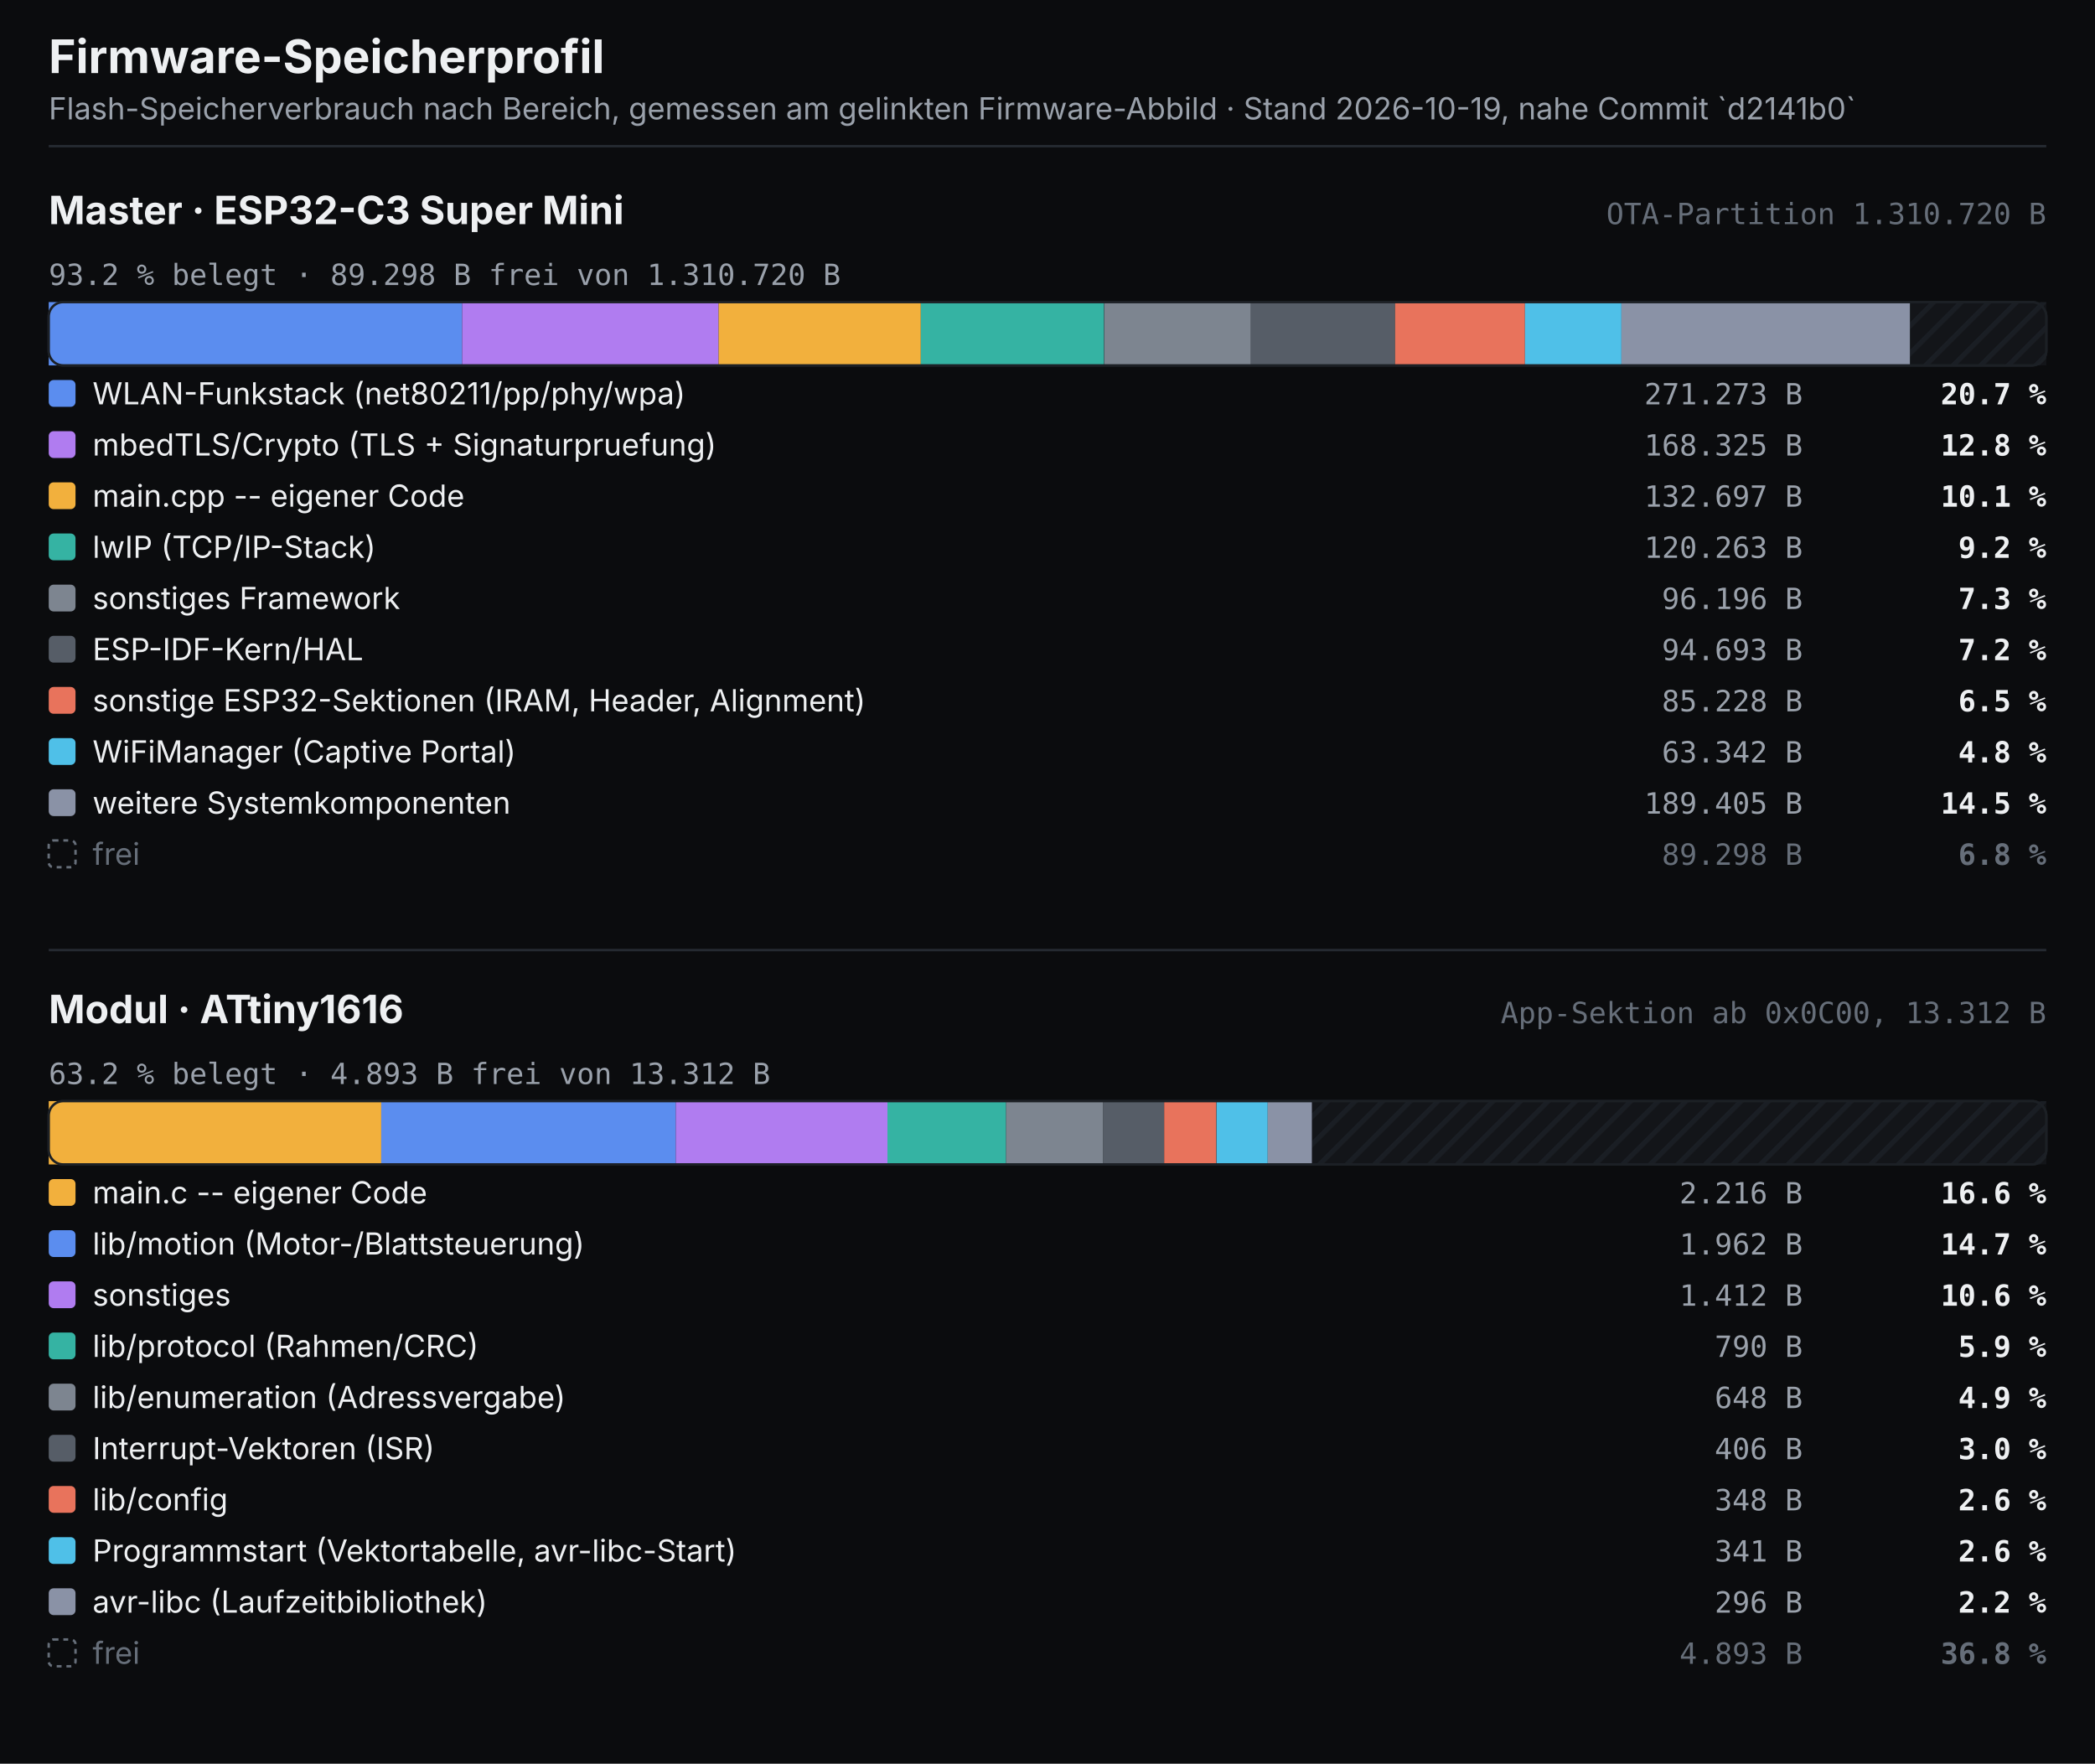
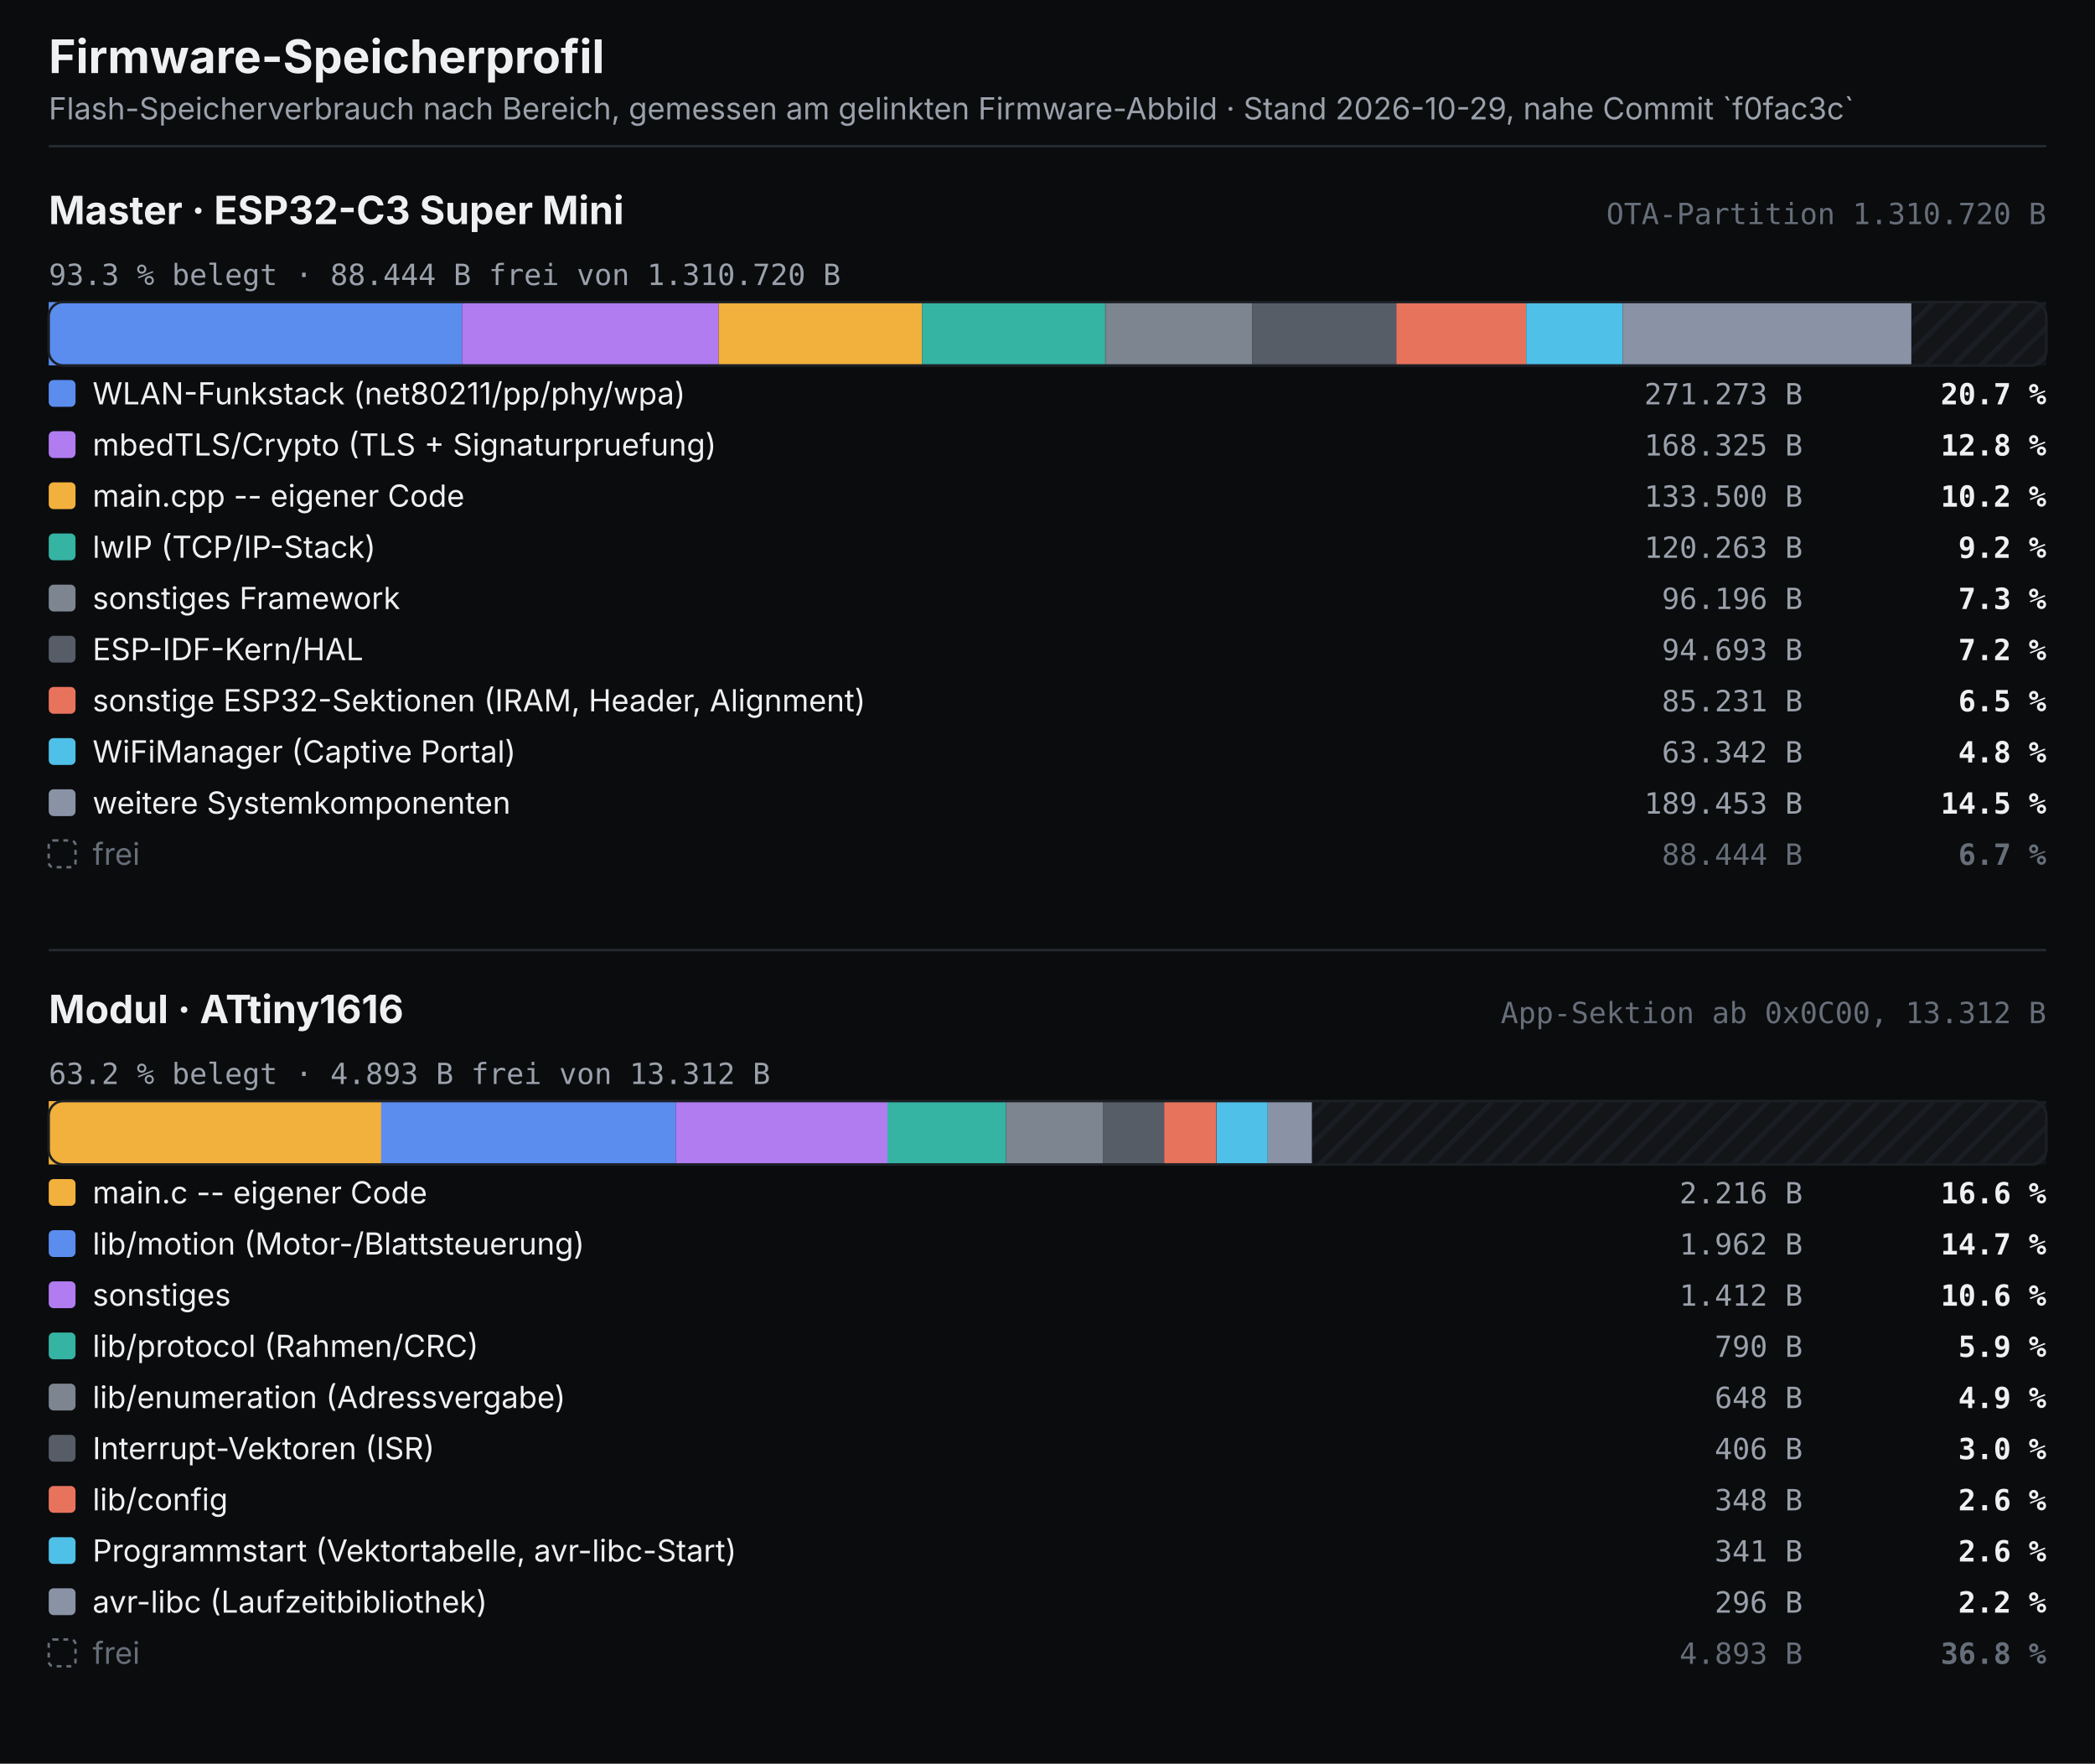
<svg xmlns="http://www.w3.org/2000/svg" viewBox="0 0 860 724" width="860" height="724" font-family="system-ui,-apple-system,'Segoe UI',sans-serif">
  <defs>
    <pattern id="hatch" width="8" height="8" patternTransform="rotate(45)" patternUnits="userSpaceOnUse">
      <rect width="8" height="8" fill="#131519" />
      <line x1="0" y1="0" x2="0" y2="8" stroke="#1a1e24" stroke-width="4" />
    </pattern>
  </defs>
  <rect width="860" height="724" fill="#0b0c0e" />
  <text x="20" y="30" font-size="19" font-weight="700" fill="#eef0f2">Firmware-Speicherprofil</text>
-   <text x="20" y="49" font-size="12.5" fill="#9aa1ab">Flash-Speicherverbrauch nach Bereich, gemessen am gelinkten Firmware-Abbild · Stand 2026-10-19, nahe Commit `d2141b0`</text>
+   <text x="20" y="49" font-size="12.5" fill="#9aa1ab">Flash-Speicherverbrauch nach Bereich, gemessen am gelinkten Firmware-Abbild · Stand 2026-10-29, nahe Commit `f0fac3c`</text>
  <line x1="20" y1="60" x2="840" y2="60" stroke="#252a31" />
  <text x="20" y="92" font-family="system-ui,-apple-system,'Segoe UI',sans-serif" font-size="16" font-weight="700" fill="#eef0f2">Master · ESP32-C3 Super Mini</text>
  <text x="840" y="92" text-anchor="end" font-family="ui-monospace,Menlo,Consolas,monospace" font-size="12" fill="#666e79">OTA-Partition 1.310.720 B</text>
-   <text x="20" y="117" font-family="ui-monospace,Menlo,Consolas,monospace" font-size="12" fill="#9aa1ab">93.2 % belegt · 89.298 B frei von 1.310.720 B</text>
+   <text x="20" y="117" font-family="ui-monospace,Menlo,Consolas,monospace" font-size="12" fill="#9aa1ab">93.3 % belegt · 88.444 B frei von 1.310.720 B</text>
  <rect x="20" y="124" width="820" height="26" rx="6" fill="#131519" stroke="#1c2025" />
  <rect x="20.0" y="124" width="169.7" height="26" fill="#5b8def" />
  <rect x="189.7" y="124" width="105.3" height="26" fill="#b07cf0" />
-   <rect x="295.0" y="124" width="83.0" height="26" fill="#f2b03d" />
-   <rect x="378.0" y="124" width="75.2" height="26" fill="#35b3a3" />
-   <rect x="453.3" y="124" width="60.2" height="26" fill="#7d8590" />
-   <rect x="513.5" y="124" width="59.2" height="26" fill="#565d67" />
-   <rect x="572.7" y="124" width="53.3" height="26" fill="#e8735c" />
-   <rect x="626.0" y="124" width="39.6" height="26" fill="#4fc0e8" />
-   <rect x="665.6" y="124" width="118.5" height="26" fill="#8a92a6" />
-   <rect x="784.1" y="124" width="55.9" height="26" fill="url(#hatch)" />
+   <rect x="295.0" y="124" width="83.5" height="26" fill="#f2b03d" />
+   <rect x="378.5" y="124" width="75.2" height="26" fill="#35b3a3" />
+   <rect x="453.8" y="124" width="60.2" height="26" fill="#7d8590" />
+   <rect x="514.0" y="124" width="59.2" height="26" fill="#565d67" />
+   <rect x="573.2" y="124" width="53.3" height="26" fill="#e8735c" />
+   <rect x="626.5" y="124" width="39.6" height="26" fill="#4fc0e8" />
+   <rect x="666.1" y="124" width="118.5" height="26" fill="#8a92a6" />
+   <rect x="784.7" y="124" width="55.3" height="26" fill="url(#hatch)" />
  <rect x="20" y="124" width="820" height="26" rx="6" fill="none" stroke="#1c2025" />
  <rect x="20" y="156" width="11" height="11" rx="2" fill="#5b8def" />
  <text x="38" y="166" font-family="system-ui,-apple-system,'Segoe UI',sans-serif" font-size="12.5" fill="#eef0f2">WLAN-Funkstack (net80211/pp/phy/wpa)</text>
  <text x="740" y="166" text-anchor="end" font-family="ui-monospace,Menlo,Consolas,monospace" font-size="12" fill="#9aa1ab">271.273 B</text>
  <text x="840" y="166" text-anchor="end" font-family="ui-monospace,Menlo,Consolas,monospace" font-size="12" font-weight="600" fill="#eef0f2">20.7 %</text>
  <rect x="20" y="177" width="11" height="11" rx="2" fill="#b07cf0" />
  <text x="38" y="187" font-family="system-ui,-apple-system,'Segoe UI',sans-serif" font-size="12.5" fill="#eef0f2">mbedTLS/Crypto (TLS + Signaturpruefung)</text>
  <text x="740" y="187" text-anchor="end" font-family="ui-monospace,Menlo,Consolas,monospace" font-size="12" fill="#9aa1ab">168.325 B</text>
  <text x="840" y="187" text-anchor="end" font-family="ui-monospace,Menlo,Consolas,monospace" font-size="12" font-weight="600" fill="#eef0f2">12.8 %</text>
  <rect x="20" y="198" width="11" height="11" rx="2" fill="#f2b03d" />
  <text x="38" y="208" font-family="system-ui,-apple-system,'Segoe UI',sans-serif" font-size="12.5" fill="#eef0f2">main.cpp -- eigener Code</text>
-   <text x="740" y="208" text-anchor="end" font-family="ui-monospace,Menlo,Consolas,monospace" font-size="12" fill="#9aa1ab">132.697 B</text>
-   <text x="840" y="208" text-anchor="end" font-family="ui-monospace,Menlo,Consolas,monospace" font-size="12" font-weight="600" fill="#eef0f2">10.1 %</text>
+   <text x="740" y="208" text-anchor="end" font-family="ui-monospace,Menlo,Consolas,monospace" font-size="12" fill="#9aa1ab">133.500 B</text>
+   <text x="840" y="208" text-anchor="end" font-family="ui-monospace,Menlo,Consolas,monospace" font-size="12" font-weight="600" fill="#eef0f2">10.2 %</text>
  <rect x="20" y="219" width="11" height="11" rx="2" fill="#35b3a3" />
  <text x="38" y="229" font-family="system-ui,-apple-system,'Segoe UI',sans-serif" font-size="12.5" fill="#eef0f2">lwIP (TCP/IP-Stack)</text>
  <text x="740" y="229" text-anchor="end" font-family="ui-monospace,Menlo,Consolas,monospace" font-size="12" fill="#9aa1ab">120.263 B</text>
  <text x="840" y="229" text-anchor="end" font-family="ui-monospace,Menlo,Consolas,monospace" font-size="12" font-weight="600" fill="#eef0f2">9.2 %</text>
  <rect x="20" y="240" width="11" height="11" rx="2" fill="#7d8590" />
  <text x="38" y="250" font-family="system-ui,-apple-system,'Segoe UI',sans-serif" font-size="12.5" fill="#eef0f2">sonstiges Framework</text>
  <text x="740" y="250" text-anchor="end" font-family="ui-monospace,Menlo,Consolas,monospace" font-size="12" fill="#9aa1ab">96.196 B</text>
  <text x="840" y="250" text-anchor="end" font-family="ui-monospace,Menlo,Consolas,monospace" font-size="12" font-weight="600" fill="#eef0f2">7.3 %</text>
  <rect x="20" y="261" width="11" height="11" rx="2" fill="#565d67" />
  <text x="38" y="271" font-family="system-ui,-apple-system,'Segoe UI',sans-serif" font-size="12.5" fill="#eef0f2">ESP-IDF-Kern/HAL</text>
  <text x="740" y="271" text-anchor="end" font-family="ui-monospace,Menlo,Consolas,monospace" font-size="12" fill="#9aa1ab">94.693 B</text>
  <text x="840" y="271" text-anchor="end" font-family="ui-monospace,Menlo,Consolas,monospace" font-size="12" font-weight="600" fill="#eef0f2">7.2 %</text>
  <rect x="20" y="282" width="11" height="11" rx="2" fill="#e8735c" />
  <text x="38" y="292" font-family="system-ui,-apple-system,'Segoe UI',sans-serif" font-size="12.5" fill="#eef0f2">sonstige ESP32-Sektionen (IRAM, Header, Alignment)</text>
-   <text x="740" y="292" text-anchor="end" font-family="ui-monospace,Menlo,Consolas,monospace" font-size="12" fill="#9aa1ab">85.228 B</text>
+   <text x="740" y="292" text-anchor="end" font-family="ui-monospace,Menlo,Consolas,monospace" font-size="12" fill="#9aa1ab">85.231 B</text>
  <text x="840" y="292" text-anchor="end" font-family="ui-monospace,Menlo,Consolas,monospace" font-size="12" font-weight="600" fill="#eef0f2">6.5 %</text>
  <rect x="20" y="303" width="11" height="11" rx="2" fill="#4fc0e8" />
  <text x="38" y="313" font-family="system-ui,-apple-system,'Segoe UI',sans-serif" font-size="12.5" fill="#eef0f2">WiFiManager (Captive Portal)</text>
  <text x="740" y="313" text-anchor="end" font-family="ui-monospace,Menlo,Consolas,monospace" font-size="12" fill="#9aa1ab">63.342 B</text>
  <text x="840" y="313" text-anchor="end" font-family="ui-monospace,Menlo,Consolas,monospace" font-size="12" font-weight="600" fill="#eef0f2">4.8 %</text>
  <rect x="20" y="324" width="11" height="11" rx="2" fill="#8a92a6" />
  <text x="38" y="334" font-family="system-ui,-apple-system,'Segoe UI',sans-serif" font-size="12.5" fill="#eef0f2">weitere Systemkomponenten</text>
-   <text x="740" y="334" text-anchor="end" font-family="ui-monospace,Menlo,Consolas,monospace" font-size="12" fill="#9aa1ab">189.405 B</text>
+   <text x="740" y="334" text-anchor="end" font-family="ui-monospace,Menlo,Consolas,monospace" font-size="12" fill="#9aa1ab">189.453 B</text>
  <text x="840" y="334" text-anchor="end" font-family="ui-monospace,Menlo,Consolas,monospace" font-size="12" font-weight="600" fill="#eef0f2">14.5 %</text>
  <rect x="20" y="345" width="11" height="11" rx="2" fill="none" stroke="#666e79" stroke-dasharray="2,2" />
  <text x="38" y="355" font-family="system-ui,-apple-system,'Segoe UI',sans-serif" font-size="12.5" fill="#666e79">frei</text>
-   <text x="740" y="355" text-anchor="end" font-family="ui-monospace,Menlo,Consolas,monospace" font-size="12" fill="#666e79">89.298 B</text>
-   <text x="840" y="355" text-anchor="end" font-family="ui-monospace,Menlo,Consolas,monospace" font-size="12" font-weight="600" fill="#666e79">6.8 %</text>
+   <text x="740" y="355" text-anchor="end" font-family="ui-monospace,Menlo,Consolas,monospace" font-size="12" fill="#666e79">88.444 B</text>
+   <text x="840" y="355" text-anchor="end" font-family="ui-monospace,Menlo,Consolas,monospace" font-size="12" font-weight="600" fill="#666e79">6.7 %</text>
  <line x1="20" y1="390" x2="840" y2="390" stroke="#252a31" />
  <text x="20" y="420" font-family="system-ui,-apple-system,'Segoe UI',sans-serif" font-size="16" font-weight="700" fill="#eef0f2">Modul · ATtiny1616</text>
  <text x="840" y="420" text-anchor="end" font-family="ui-monospace,Menlo,Consolas,monospace" font-size="12" fill="#666e79">App-Sektion ab 0x0C00, 13.312 B</text>
  <text x="20" y="445" font-family="ui-monospace,Menlo,Consolas,monospace" font-size="12" fill="#9aa1ab">63.2 % belegt · 4.893 B frei von 13.312 B</text>
  <rect x="20" y="452" width="820" height="26" rx="6" fill="#131519" stroke="#1c2025" />
  <rect x="20.0" y="452" width="136.5" height="26" fill="#f2b03d" />
  <rect x="156.5" y="452" width="120.9" height="26" fill="#5b8def" />
  <rect x="277.4" y="452" width="87.0" height="26" fill="#b07cf0" />
  <rect x="364.3" y="452" width="48.7" height="26" fill="#35b3a3" />
  <rect x="413.0" y="452" width="39.9" height="26" fill="#7d8590" />
  <rect x="452.9" y="452" width="25.0" height="26" fill="#565d67" />
  <rect x="477.9" y="452" width="21.4" height="26" fill="#e8735c" />
  <rect x="499.4" y="452" width="21.0" height="26" fill="#4fc0e8" />
  <rect x="520.4" y="452" width="18.2" height="26" fill="#8a92a6" />
  <rect x="538.6" y="452" width="301.4" height="26" fill="url(#hatch)" />
  <rect x="20" y="452" width="820" height="26" rx="6" fill="none" stroke="#1c2025" />
  <rect x="20" y="484" width="11" height="11" rx="2" fill="#f2b03d" />
  <text x="38" y="494" font-family="system-ui,-apple-system,'Segoe UI',sans-serif" font-size="12.5" fill="#eef0f2">main.c -- eigener Code</text>
  <text x="740" y="494" text-anchor="end" font-family="ui-monospace,Menlo,Consolas,monospace" font-size="12" fill="#9aa1ab">2.216 B</text>
  <text x="840" y="494" text-anchor="end" font-family="ui-monospace,Menlo,Consolas,monospace" font-size="12" font-weight="600" fill="#eef0f2">16.6 %</text>
  <rect x="20" y="505" width="11" height="11" rx="2" fill="#5b8def" />
  <text x="38" y="515" font-family="system-ui,-apple-system,'Segoe UI',sans-serif" font-size="12.5" fill="#eef0f2">lib/motion (Motor-/Blattsteuerung)</text>
  <text x="740" y="515" text-anchor="end" font-family="ui-monospace,Menlo,Consolas,monospace" font-size="12" fill="#9aa1ab">1.962 B</text>
  <text x="840" y="515" text-anchor="end" font-family="ui-monospace,Menlo,Consolas,monospace" font-size="12" font-weight="600" fill="#eef0f2">14.7 %</text>
  <rect x="20" y="526" width="11" height="11" rx="2" fill="#b07cf0" />
  <text x="38" y="536" font-family="system-ui,-apple-system,'Segoe UI',sans-serif" font-size="12.5" fill="#eef0f2">sonstiges</text>
  <text x="740" y="536" text-anchor="end" font-family="ui-monospace,Menlo,Consolas,monospace" font-size="12" fill="#9aa1ab">1.412 B</text>
  <text x="840" y="536" text-anchor="end" font-family="ui-monospace,Menlo,Consolas,monospace" font-size="12" font-weight="600" fill="#eef0f2">10.6 %</text>
  <rect x="20" y="547" width="11" height="11" rx="2" fill="#35b3a3" />
  <text x="38" y="557" font-family="system-ui,-apple-system,'Segoe UI',sans-serif" font-size="12.5" fill="#eef0f2">lib/protocol (Rahmen/CRC)</text>
  <text x="740" y="557" text-anchor="end" font-family="ui-monospace,Menlo,Consolas,monospace" font-size="12" fill="#9aa1ab">790 B</text>
  <text x="840" y="557" text-anchor="end" font-family="ui-monospace,Menlo,Consolas,monospace" font-size="12" font-weight="600" fill="#eef0f2">5.9 %</text>
  <rect x="20" y="568" width="11" height="11" rx="2" fill="#7d8590" />
  <text x="38" y="578" font-family="system-ui,-apple-system,'Segoe UI',sans-serif" font-size="12.5" fill="#eef0f2">lib/enumeration (Adressvergabe)</text>
  <text x="740" y="578" text-anchor="end" font-family="ui-monospace,Menlo,Consolas,monospace" font-size="12" fill="#9aa1ab">648 B</text>
  <text x="840" y="578" text-anchor="end" font-family="ui-monospace,Menlo,Consolas,monospace" font-size="12" font-weight="600" fill="#eef0f2">4.9 %</text>
  <rect x="20" y="589" width="11" height="11" rx="2" fill="#565d67" />
  <text x="38" y="599" font-family="system-ui,-apple-system,'Segoe UI',sans-serif" font-size="12.5" fill="#eef0f2">Interrupt-Vektoren (ISR)</text>
  <text x="740" y="599" text-anchor="end" font-family="ui-monospace,Menlo,Consolas,monospace" font-size="12" fill="#9aa1ab">406 B</text>
  <text x="840" y="599" text-anchor="end" font-family="ui-monospace,Menlo,Consolas,monospace" font-size="12" font-weight="600" fill="#eef0f2">3.0 %</text>
  <rect x="20" y="610" width="11" height="11" rx="2" fill="#e8735c" />
  <text x="38" y="620" font-family="system-ui,-apple-system,'Segoe UI',sans-serif" font-size="12.5" fill="#eef0f2">lib/config</text>
  <text x="740" y="620" text-anchor="end" font-family="ui-monospace,Menlo,Consolas,monospace" font-size="12" fill="#9aa1ab">348 B</text>
  <text x="840" y="620" text-anchor="end" font-family="ui-monospace,Menlo,Consolas,monospace" font-size="12" font-weight="600" fill="#eef0f2">2.6 %</text>
  <rect x="20" y="631" width="11" height="11" rx="2" fill="#4fc0e8" />
  <text x="38" y="641" font-family="system-ui,-apple-system,'Segoe UI',sans-serif" font-size="12.5" fill="#eef0f2">Programmstart (Vektortabelle, avr-libc-Start)</text>
  <text x="740" y="641" text-anchor="end" font-family="ui-monospace,Menlo,Consolas,monospace" font-size="12" fill="#9aa1ab">341 B</text>
  <text x="840" y="641" text-anchor="end" font-family="ui-monospace,Menlo,Consolas,monospace" font-size="12" font-weight="600" fill="#eef0f2">2.6 %</text>
  <rect x="20" y="652" width="11" height="11" rx="2" fill="#8a92a6" />
  <text x="38" y="662" font-family="system-ui,-apple-system,'Segoe UI',sans-serif" font-size="12.5" fill="#eef0f2">avr-libc (Laufzeitbibliothek)</text>
  <text x="740" y="662" text-anchor="end" font-family="ui-monospace,Menlo,Consolas,monospace" font-size="12" fill="#9aa1ab">296 B</text>
  <text x="840" y="662" text-anchor="end" font-family="ui-monospace,Menlo,Consolas,monospace" font-size="12" font-weight="600" fill="#eef0f2">2.2 %</text>
  <rect x="20" y="673" width="11" height="11" rx="2" fill="none" stroke="#666e79" stroke-dasharray="2,2" />
  <text x="38" y="683" font-family="system-ui,-apple-system,'Segoe UI',sans-serif" font-size="12.5" fill="#666e79">frei</text>
  <text x="740" y="683" text-anchor="end" font-family="ui-monospace,Menlo,Consolas,monospace" font-size="12" fill="#666e79">4.893 B</text>
  <text x="840" y="683" text-anchor="end" font-family="ui-monospace,Menlo,Consolas,monospace" font-size="12" font-weight="600" fill="#666e79">36.8 %</text>
</svg>
